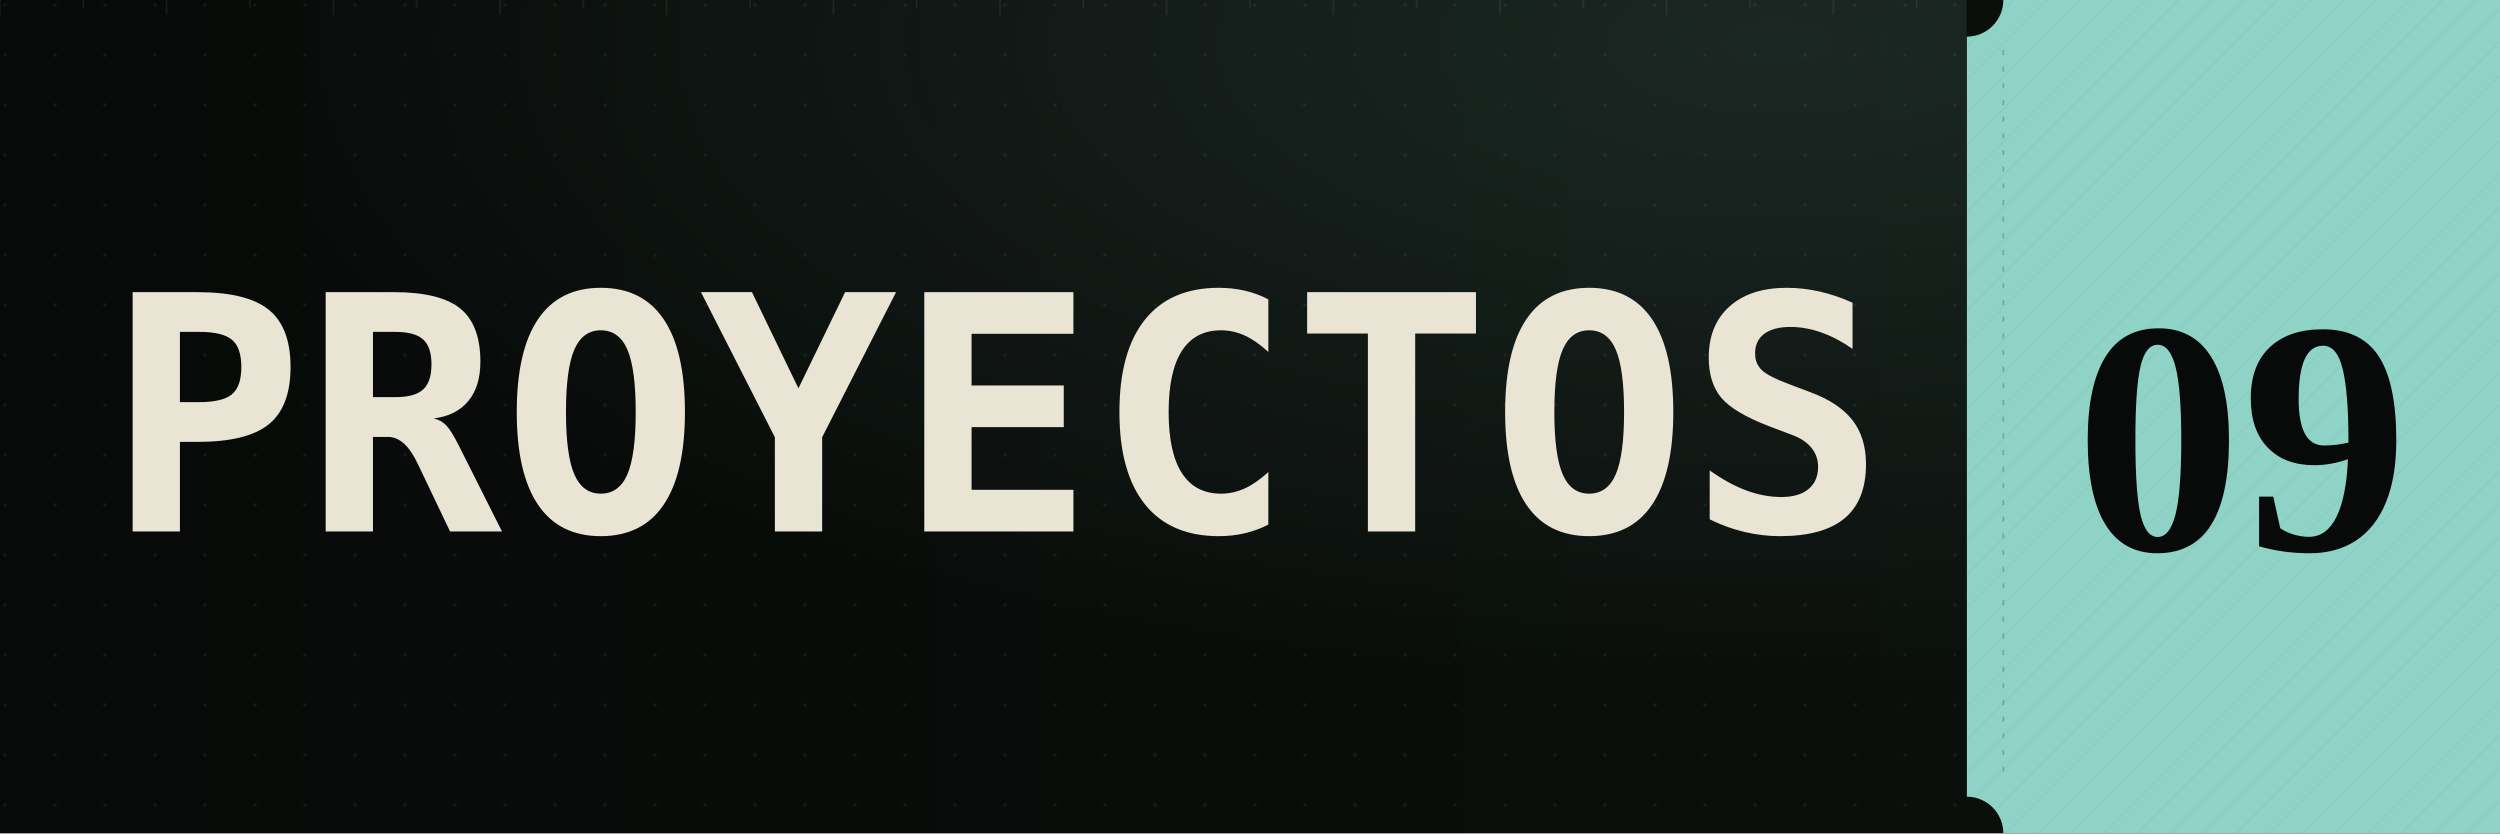
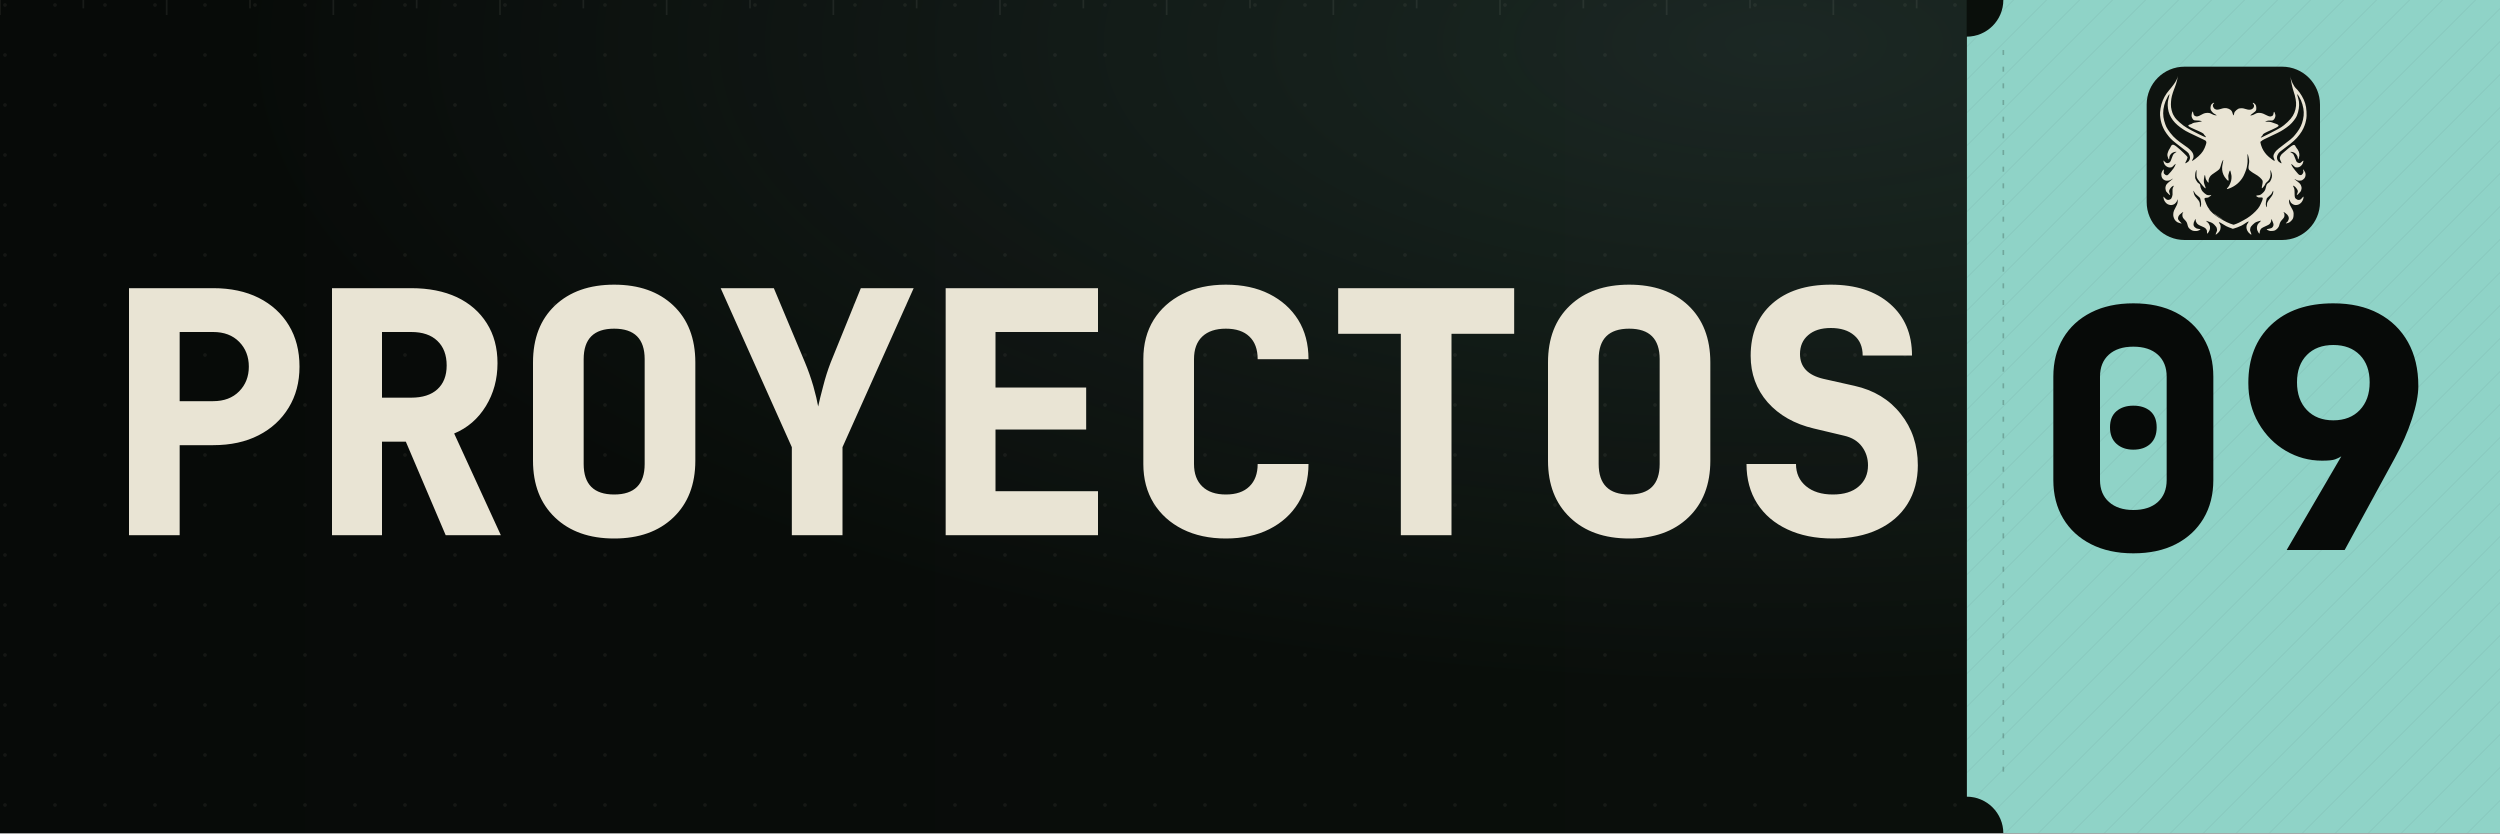
<svg xmlns="http://www.w3.org/2000/svg" viewBox="0 0 1500 500" width="1500" height="500" role="img" aria-label="neCyberWiki comunidad - proyectos">
  <defs>
    <linearGradient id="bg" x1="0" y1="0" x2="1" y2="0">
      <stop offset="0" stop-color="#070a08" />
      <stop offset="1" stop-color="#0b100c" />
    </linearGradient>
    <radialGradient id="glow" cx=".9" cy=".05" r=".78">
      <stop offset="0" stop-color="#8fd3c7" stop-opacity=".13" />
      <stop offset="1" stop-color="#8fd3c7" stop-opacity="0" />
    </radialGradient>
    <pattern id="dots" width="30" height="30" patternUnits="userSpaceOnUse">
      <circle cx="3" cy="3" r="1.1" fill="#e9e4d4" opacity=".06" />
    </pattern>
    <pattern id="hatch" width="14" height="14" patternUnits="userSpaceOnUse" patternTransform="rotate(45)">
      <line x1="0" y1="0" x2="0" y2="14" stroke="#070a08" stroke-width="1" opacity=".05" />
    </pattern>
    <mask id="stub">
      <rect x="1180" y="0" width="320" height="500" fill="#fff" />
      <circle cx="1180" cy="0" r="22" fill="#000" />
      <circle cx="1180" cy="500" r="22" fill="#000" />
    </mask>
  </defs>
  <rect width="1500" height="500" fill="url(#bg)" />
  <rect width="1180" height="500" fill="url(#dots)" />
  <rect width="1180" height="500" fill="url(#glow)" />
  <path d="M0 0V9 M50 0V5 M100 0V9 M150 0V5 M200 0V9 M250 0V5 M300 0V9 M350 0V5 M400 0V9 M450 0V5 M500 0V9 M550 0V5 M600 0V9 M650 0V5 M700 0V9 M750 0V5 M800 0V9 M850 0V5 M900 0V9 M950 0V5 M1000 0V9 M1050 0V5 M1100 0V9 M1150 0V5" stroke="#e9e4d4" stroke-opacity=".08" stroke-width="1" />
  <g mask="url(#stub)">
    <rect x="1180" y="0" width="320" height="500" fill="#8fd3c7" />
    <rect x="1180" y="0" width="320" height="500" fill="url(#hatch)" />
    <line x1="1202" y1="30" x2="1202" y2="470" stroke="#070a08" stroke-opacity=".22" stroke-width="1" stroke-dasharray="3 7" />
-     <text x="1345" y="330" text-anchor="middle" font-size="200" font-weight="800" fill="#070a08">09</text>
+     <path fill="#070a08" d="M1280.0 332.0Q1265.4 332.0 1254.6 326.5Q1243.8 321.0 1237.9 311.1Q1232.0 301.2 1232.0 288.0V226.0Q1232.0 212.8 1237.9 202.9Q1243.8 193.0 1254.6 187.5Q1265.4 182.0 1280.0 182.0Q1294.8 182.0 1305.5 187.5Q1316.2 193.0 1322.1 202.9Q1328.0 212.8 1328.0 226.0V288.0Q1328.0 301.2 1322.1 311.1Q1316.2 321.0 1305.5 326.5Q1294.8 332.0 1280.0 332.0ZM1280.0 306.0Q1289.4 306.0 1294.7 301.2Q1300.0 296.4 1300.0 288.0V226.0Q1300.0 217.6 1294.7 212.8Q1289.4 208.0 1280.0 208.0Q1270.6 208.0 1265.3 212.8Q1260.0 217.6 1260.0 226.0V288.0Q1260.0 296.4 1265.4 301.2Q1270.8 306.0 1280.0 306.0ZM1280.0 269.8Q1273.8 269.8 1269.9 266.3Q1266.0 262.8 1266.0 256.4Q1266.0 250.0 1269.9 246.7Q1273.8 243.4 1280.0 243.4Q1286.4 243.4 1290.2 246.7Q1294.0 250.0 1294.0 256.4Q1294.0 262.8 1290.2 266.3Q1286.4 269.8 1280.0 269.8ZM1372.0 330.0 1404.8 273.8Q1403.2 274.8 1401.1 275.6Q1399.0 276.4 1393.2 276.4Q1381.6 276.4 1371.5 270.5Q1361.4 264.6 1355.2 254.0Q1349.0 243.4 1349.0 229.8Q1349.0 207.8 1362.7 194.9Q1376.4 182.0 1400.0 182.0Q1415.8 182.0 1427.2 188.1Q1438.6 194.2 1444.8 205.3Q1451.0 216.4 1451.0 231.6Q1451.0 239.6 1447.2 251.3Q1443.4 263.0 1436.8 275.0L1406.8 330.0ZM1400.0 252.2Q1410.0 252.2 1415.9 246.0Q1421.8 239.8 1421.8 229.4Q1421.8 219.0 1415.9 213.0Q1410.0 207.0 1400.0 207.0Q1390.0 207.0 1384.1 213.0Q1378.2 219.0 1378.2 229.4Q1378.2 239.8 1384.1 246.0Q1390.0 252.2 1400.0 252.2Z" />
+     <g transform="translate(1288.0 40) scale(1.625)">
+       <rect width="64" height="64" rx="14" fill="#0e130f" />
+       <path fill="#e9e4d4" fill-rule="evenodd" d="M 11.45 3.40 C 11.45 5.10, 10.36 7.75, 10.09 8.42 C 9.82 9.10, 9.48 10.15, 9.30 10.89 C 9.12 11.63, 9.05 12.20, 9.00 12.87 C 8.95 13.54, 8.92 14.25, 9.00 14.94 C 9.08 15.63, 9.31 16.46, 9.50 17.02 C 9.69 17.58, 9.88 17.88, 10.14 18.30 C 10.40 18.72, 10.51 18.97, 11.08 19.54 C 11.65 20.11, 12.65 21.07, 13.57 21.74 C 14.49 22.41, 15.26 22.85, 16.59 23.56 C 17.93 24.27, 20.80 25.72, 21.58 25.99 C 22.36 26.26, 21.46 25.45, 21.25 25.17 C 21.04 24.89, 21.24 24.84, 20.29 24.31 C 19.34 23.78, 16.12 22.55, 15.52 22.01 C 14.92 21.47, 16.36 21.31, 16.69 21.09 C 17.02 20.87, 16.92 20.84, 17.52 20.70 C 18.12 20.56, 19.96 20.36, 20.27 20.23 C 20.57 20.10, 19.78 19.98, 19.35 19.91 C 18.92 19.84, 18.05 19.90, 17.67 19.81 C 17.29 19.72, 17.24 19.62, 17.06 19.39 C 16.88 19.16, 16.68 18.79, 16.61 18.45 C 16.54 18.11, 16.59 17.68, 16.66 17.36 C 16.73 17.04, 16.90 16.47, 17.03 16.55 C 17.16 16.63, 17.23 17.55, 17.45 17.86 C 17.66 18.16, 18.00 18.33, 18.32 18.38 C 18.64 18.43, 18.92 18.34, 19.35 18.18 C 19.78 18.02, 20.44 17.57, 20.88 17.39 C 21.32 17.21, 21.57 17.13, 21.97 17.09 C 22.37 17.05, 22.79 17.02, 23.26 17.14 C 23.73 17.26, 24.36 17.70, 24.79 17.83 C 25.22 17.96, 25.87 18.06, 25.82 17.93 C 25.77 17.80, 24.85 17.40, 24.49 17.04 C 24.13 16.68, 23.76 16.24, 23.63 15.78 C 23.50 15.32, 23.60 14.67, 23.72 14.30 C 23.84 13.93, 24.16 13.70, 24.34 13.54 C 24.52 13.38, 24.70 13.35, 24.79 13.34 C 24.88 13.33, 24.95 13.37, 24.91 13.46 C 24.87 13.56, 24.59 13.71, 24.52 13.91 C 24.45 14.11, 24.37 14.37, 24.47 14.65 C 24.57 14.93, 24.82 15.41, 25.13 15.61 C 25.44 15.81, 25.74 15.91, 26.32 15.86 C 26.90 15.81, 27.95 15.37, 28.59 15.31 C 29.23 15.25, 29.71 15.33, 30.17 15.51 C 30.64 15.69, 31.07 15.97, 31.38 16.38 C 31.69 16.79, 31.86 17.93, 32.05 17.98 C 32.24 18.03, 32.24 17.07, 32.52 16.67 C 32.80 16.28, 33.35 15.83, 33.73 15.61 C 34.10 15.39, 34.44 15.39, 34.77 15.36 C 35.10 15.33, 35.27 15.33, 35.71 15.41 C 36.15 15.49, 36.95 15.79, 37.38 15.86 C 37.82 15.93, 38.05 15.90, 38.32 15.86 C 38.59 15.82, 38.78 15.73, 38.97 15.61 C 39.16 15.49, 39.33 15.31, 39.44 15.14 C 39.55 14.97, 39.61 14.77, 39.63 14.60 C 39.65 14.43, 39.65 14.28, 39.58 14.10 C 39.51 13.92, 39.23 13.64, 39.19 13.51 C 39.14 13.38, 39.20 13.31, 39.31 13.34 C 39.42 13.37, 39.68 13.50, 39.86 13.68 C 40.04 13.86, 40.27 14.06, 40.37 14.40 C 40.47 14.74, 40.52 15.38, 40.47 15.73 C 40.42 16.08, 40.44 16.15, 40.08 16.52 C 39.72 16.89, 38.46 17.71, 38.32 17.93 C 38.18 18.15, 38.86 17.96, 39.26 17.83 C 39.66 17.70, 40.29 17.26, 40.74 17.14 C 41.19 17.02, 41.58 17.05, 41.98 17.09 C 42.38 17.13, 42.63 17.20, 43.12 17.39 C 43.60 17.58, 44.44 18.07, 44.89 18.23 C 45.34 18.39, 45.54 18.43, 45.83 18.38 C 46.12 18.33, 46.45 18.20, 46.65 17.91 C 46.85 17.62, 46.88 16.69, 47.02 16.65 C 47.16 16.61, 47.41 17.36, 47.49 17.66 C 47.57 17.96, 47.55 18.18, 47.49 18.45 C 47.43 18.72, 47.32 19.05, 47.14 19.29 C 46.96 19.52, 46.80 19.76, 46.43 19.86 C 46.05 19.96, 45.33 19.84, 44.89 19.91 C 44.45 19.98, 43.72 20.21, 43.78 20.28 C 43.84 20.35, 44.77 20.28, 45.24 20.35 C 45.71 20.42, 46.06 20.43, 46.62 20.70 C 47.18 20.97, 49.12 21.33, 48.62 21.96 C 48.12 22.59, 44.58 23.93, 43.61 24.50 C 42.64 25.07, 42.97 25.11, 42.79 25.37 C 42.61 25.63, 41.61 26.45, 42.52 26.08 C 43.43 25.71, 46.88 23.92, 48.25 23.17 C 49.62 22.42, 49.90 22.25, 50.72 21.59 C 51.54 20.93, 52.53 20.01, 53.17 19.24 C 53.81 18.47, 54.22 17.77, 54.55 16.97 C 54.88 16.17, 55.07 15.28, 55.15 14.45 C 55.23 13.62, 55.15 12.86, 55.00 11.98 C 54.85 11.10, 54.57 10.01, 54.26 9.16 C 53.95 8.31, 53.12 5.10, 53.12 3.40 C 53.12 5.10, 54.49 7.39, 54.97 7.85 C 55.45 8.31, 55.97 8.84, 56.48 9.56 C 56.99 10.28, 57.61 11.28, 58.01 12.18 C 58.41 13.08, 58.68 13.95, 58.85 14.94 C 59.02 15.93, 59.06 17.27, 59.05 18.11 C 59.04 18.95, 58.92 19.38, 58.80 19.98 C 58.68 20.58, 58.56 21.06, 58.31 21.71 C 58.06 22.36, 57.75 23.12, 57.27 23.89 C 56.79 24.66, 56.14 25.54, 55.44 26.31 C 54.74 27.08, 54.07 27.66, 53.05 28.50 C 52.03 29.34, 50.11 30.66, 49.34 31.32 C 48.57 31.98, 48.63 32.10, 48.43 32.43 C 48.23 32.76, 48.17 32.99, 48.13 33.27 C 48.09 33.55, 48.11 33.86, 48.18 34.11 C 48.25 34.36, 48.40 34.61, 48.53 34.80 C 48.66 34.98, 48.74 35.08, 48.95 35.22 C 49.16 35.36, 49.75 35.83, 49.79 35.62 C 49.83 35.41, 49.22 34.43, 49.17 33.96 C 49.12 33.49, 49.28 33.15, 49.51 32.78 C 49.74 32.41, 49.77 32.36, 50.53 31.72 C 51.29 31.08, 53.29 29.24, 54.08 28.95 C 54.87 28.66, 54.94 29.55, 55.29 29.96 C 55.64 30.37, 56.00 30.90, 56.18 31.39 C 56.36 31.88, 56.42 32.40, 56.38 32.88 C 56.34 33.36, 56.06 34.23, 55.94 34.26 C 55.82 34.29, 55.82 33.45, 55.64 33.07 C 55.46 32.70, 55.16 32.27, 54.87 32.01 C 54.58 31.75, 54.21 31.61, 53.89 31.52 C 53.57 31.43, 53.00 31.42, 52.97 31.49 C 52.94 31.55, 53.47 31.73, 53.69 31.91 C 53.91 32.09, 54.05 32.09, 54.31 32.58 C 54.57 33.07, 55.01 34.39, 55.24 34.85 C 55.47 35.31, 55.48 35.25, 55.71 35.37 C 55.95 35.49, 56.30 35.68, 56.65 35.57 C 57.00 35.46, 57.63 34.71, 57.81 34.70 C 57.99 34.69, 57.78 35.25, 57.71 35.50 C 57.64 35.75, 57.54 35.96, 57.37 36.19 C 57.20 36.41, 56.93 36.69, 56.70 36.85 C 56.47 37.01, 56.25 37.09, 56.01 37.15 C 55.77 37.21, 55.49 37.23, 55.27 37.20 C 55.05 37.18, 54.99 37.21, 54.68 37.00 C 54.37 36.79, 53.54 35.91, 53.42 35.94 C 53.30 35.97, 53.55 36.56, 53.96 37.17 C 54.38 37.78, 55.46 39.09, 55.91 39.57 C 56.36 40.05, 56.43 39.96, 56.65 40.02 C 56.87 40.08, 57.05 40.05, 57.24 39.92 C 57.43 39.79, 57.66 39.47, 57.76 39.25 C 57.86 39.03, 57.87 38.81, 57.86 38.61 C 57.85 38.41, 57.70 38.16, 57.71 38.06 C 57.72 37.97, 57.75 37.87, 57.89 38.04 C 58.03 38.21, 58.42 38.74, 58.55 39.10 C 58.68 39.46, 58.69 39.85, 58.65 40.19 C 58.61 40.53, 58.49 40.86, 58.31 41.13 C 58.13 41.40, 57.81 41.64, 57.59 41.79 C 57.37 41.94, 57.29 42.00, 57.00 42.04 C 56.71 42.08, 56.26 42.13, 55.86 42.04 C 55.46 41.95, 54.49 41.34, 54.60 41.52 C 54.71 41.71, 56.10 42.66, 56.53 43.15 C 56.96 43.64, 57.07 44.08, 57.17 44.44 C 57.27 44.80, 57.18 45.04, 57.12 45.33 C 57.05 45.62, 57.05 45.82, 56.78 46.17 C 56.51 46.52, 55.63 47.41, 55.47 47.43 C 55.30 47.45, 55.75 46.59, 55.79 46.27 C 55.83 45.95, 55.84 45.83, 55.69 45.52 C 55.54 45.21, 55.14 44.66, 54.87 44.41 C 54.60 44.15, 54.11 43.84, 54.06 43.99 C 54.01 44.14, 54.44 44.65, 54.55 45.33 C 54.66 46.01, 54.57 47.49, 54.70 48.09 C 54.83 48.69, 55.10 48.72, 55.32 48.91 C 55.54 49.09, 55.75 49.18, 56.01 49.20 C 56.27 49.22, 56.55 49.21, 56.85 49.01 C 57.15 48.81, 57.61 48.13, 57.79 48.02 C 57.97 47.91, 57.92 48.16, 57.91 48.34 C 57.90 48.53, 57.83 48.84, 57.71 49.13 C 57.59 49.42, 57.40 49.79, 57.17 50.07 C 56.94 50.35, 56.61 50.62, 56.31 50.79 C 56.01 50.96, 55.67 51.04, 55.37 51.08 C 55.07 51.12, 54.80 51.10, 54.53 51.03 C 54.26 50.96, 53.97 50.80, 53.74 50.64 C 53.51 50.48, 53.36 50.34, 53.17 50.07 C 52.98 49.80, 52.71 48.94, 52.63 49.03 C 52.55 49.12, 52.51 49.96, 52.72 50.61 C 52.93 51.26, 53.65 52.33, 53.91 52.93 C 54.17 53.53, 54.24 53.70, 54.26 54.22 C 54.28 54.74, 54.23 55.53, 54.01 56.05 C 53.79 56.56, 53.26 57.04, 52.95 57.31 C 52.64 57.59, 52.42 57.61, 52.16 57.70 C 51.90 57.79, 51.39 57.95, 51.39 57.83 C 51.39 57.71, 52.00 57.33, 52.18 56.99 C 52.36 56.65, 52.52 56.19, 52.48 55.80 C 52.44 55.41, 52.25 55.02, 51.93 54.66 C 51.61 54.30, 50.76 53.69, 50.58 53.65 C 50.40 53.61, 50.83 54.09, 50.85 54.42 C 50.87 54.75, 50.94 55.17, 50.70 55.65 C 50.46 56.13, 49.74 56.70, 49.41 57.28 C 49.08 57.87, 48.98 58.69, 48.72 59.16 C 48.46 59.63, 48.14 59.88, 47.86 60.12 C 47.58 60.35, 47.38 60.48, 47.02 60.57 C 46.67 60.66, 46.07 60.69, 45.73 60.67 C 45.39 60.65, 45.22 60.57, 44.99 60.47 C 44.77 60.37, 44.20 60.20, 44.38 60.05 C 44.56 59.90, 45.69 59.79, 46.08 59.58 C 46.47 59.37, 46.64 59.10, 46.75 58.81 C 46.86 58.52, 46.87 58.25, 46.75 57.83 C 46.63 57.41, 46.16 56.40, 46.03 56.27 C 45.90 56.15, 46.04 56.81, 45.96 57.08 C 45.88 57.35, 45.74 57.64, 45.56 57.87 C 45.38 58.10, 45.39 58.16, 44.89 58.44 C 44.39 58.72, 43.08 59.23, 42.57 59.58 C 42.06 59.93, 42.02 60.20, 41.86 60.54 C 41.70 60.88, 41.79 61.64, 41.63 61.65 C 41.47 61.66, 41.07 60.91, 40.92 60.59 C 40.77 60.27, 40.74 60.02, 40.72 59.75 C 40.70 59.48, 40.71 59.24, 40.77 58.96 C 40.84 58.68, 40.88 58.40, 41.11 58.07 C 41.34 57.74, 42.08 57.17, 42.15 56.99 C 42.22 56.81, 41.90 56.90, 41.53 57.01 C 41.16 57.12, 40.44 57.32, 39.95 57.65 C 39.46 57.98, 38.88 58.63, 38.60 58.96 C 38.33 59.29, 38.37 59.34, 38.30 59.60 C 38.23 59.86, 38.14 60.09, 38.20 60.49 C 38.26 60.89, 38.77 61.88, 38.67 62.00 C 38.57 62.12, 37.90 61.57, 37.61 61.23 C 37.32 60.89, 37.04 60.39, 36.92 59.95 C 36.80 59.51, 36.81 59.04, 36.92 58.57 C 37.03 58.10, 37.90 57.14, 37.58 57.16 C 37.26 57.18, 35.91 58.25, 35.01 58.69 C 34.10 59.13, 32.78 59.62, 32.15 59.78 C 31.52 59.94, 31.67 59.78, 31.21 59.63 C 30.75 59.48, 30.12 59.26, 29.38 58.89 C 28.64 58.52, 27.11 57.45, 26.76 57.41 C 26.41 57.37, 27.21 58.21, 27.28 58.67 C 27.35 59.13, 27.30 59.73, 27.18 60.15 C 27.06 60.57, 26.82 60.87, 26.54 61.18 C 26.26 61.49, 25.58 62.09, 25.48 62.00 C 25.38 61.91, 25.87 60.98, 25.95 60.64 C 26.03 60.30, 26.01 60.21, 25.95 59.95 C 25.89 59.69, 25.89 59.43, 25.60 59.06 C 25.32 58.69, 24.79 58.09, 24.24 57.75 C 23.68 57.41, 22.64 57.13, 22.27 57.01 C 21.90 56.89, 21.90 56.88, 22.00 57.03 C 22.10 57.18, 22.66 57.57, 22.89 57.92 C 23.12 58.27, 23.32 58.70, 23.38 59.11 C 23.44 59.52, 23.40 59.97, 23.23 60.39 C 23.06 60.81, 22.54 61.63, 22.37 61.65 C 22.21 61.67, 22.33 60.84, 22.24 60.54 C 22.15 60.24, 22.03 60.05, 21.85 59.85 C 21.67 59.65, 21.65 59.59, 21.18 59.33 C 20.71 59.07, 19.51 58.65, 19.01 58.29 C 18.51 57.93, 18.35 57.52, 18.19 57.18 C 18.03 56.84, 18.20 56.21, 18.07 56.27 C 17.94 56.33, 17.51 57.12, 17.40 57.53 C 17.29 57.95, 17.25 58.40, 17.40 58.76 C 17.55 59.12, 17.92 59.47, 18.32 59.68 C 18.72 59.89, 19.67 59.92, 19.82 60.05 C 19.97 60.18, 19.43 60.37, 19.20 60.47 C 18.97 60.57, 18.78 60.65, 18.46 60.67 C 18.14 60.70, 17.63 60.70, 17.28 60.62 C 16.93 60.54, 16.66 60.45, 16.34 60.22 C 16.02 59.99, 15.65 59.73, 15.38 59.26 C 15.11 58.79, 15.06 57.97, 14.73 57.38 C 14.40 56.80, 13.66 56.24, 13.40 55.75 C 13.14 55.26, 13.19 54.77, 13.20 54.42 C 13.21 54.07, 13.65 53.60, 13.47 53.65 C 13.29 53.70, 12.43 54.38, 12.12 54.71 C 11.81 55.04, 11.69 55.34, 11.62 55.65 C 11.55 55.95, 11.52 56.19, 11.72 56.54 C 11.92 56.89, 12.64 57.55, 12.81 57.78 C 12.98 58.01, 12.98 57.96, 12.73 57.90 C 12.48 57.84, 11.69 57.64, 11.30 57.41 C 10.91 57.18, 10.63 56.88, 10.39 56.54 C 10.16 56.20, 9.98 55.74, 9.89 55.36 C 9.80 54.98, 9.80 54.66, 9.84 54.27 C 9.88 53.88, 9.89 53.64, 10.14 53.03 C 10.39 52.42, 11.11 51.28, 11.32 50.61 C 11.53 49.94, 11.46 49.11, 11.42 48.98 C 11.38 48.85, 11.26 49.54, 11.08 49.82 C 10.90 50.10, 10.62 50.44, 10.36 50.64 C 10.10 50.84, 9.80 50.96, 9.52 51.03 C 9.24 51.10, 8.98 51.13, 8.68 51.08 C 8.38 51.03, 7.98 50.91, 7.69 50.74 C 7.40 50.57, 7.15 50.34, 6.93 50.07 C 6.71 49.80, 6.50 49.45, 6.38 49.13 C 6.26 48.81, 6.20 48.32, 6.19 48.14 C 6.18 47.96, 6.14 47.93, 6.31 48.07 C 6.48 48.21, 6.92 48.77, 7.20 48.96 C 7.48 49.15, 7.74 49.20, 7.99 49.20 C 8.25 49.20, 8.54 49.07, 8.73 48.96 C 8.92 48.85, 9.01 48.82, 9.15 48.54 C 9.29 48.26, 9.48 47.85, 9.55 47.30 C 9.62 46.75, 9.48 45.78, 9.55 45.23 C 9.62 44.68, 10.06 44.12, 9.99 43.99 C 9.92 43.86, 9.39 44.21, 9.13 44.46 C 8.87 44.71, 8.55 45.17, 8.41 45.47 C 8.27 45.77, 8.27 45.94, 8.31 46.27 C 8.35 46.60, 8.80 47.44, 8.63 47.43 C 8.46 47.42, 7.60 46.58, 7.32 46.22 C 7.04 45.86, 7.04 45.59, 6.98 45.28 C 6.92 44.97, 6.88 44.69, 6.98 44.34 C 7.08 43.99, 7.12 43.70, 7.57 43.20 C 8.02 42.70, 9.58 41.56, 9.69 41.37 C 9.80 41.18, 8.72 41.94, 8.24 42.04 C 7.76 42.14, 7.22 42.14, 6.80 41.99 C 6.38 41.84, 5.97 41.51, 5.74 41.13 C 5.51 40.76, 5.39 40.18, 5.40 39.74 C 5.41 39.30, 5.64 38.80, 5.79 38.51 C 5.94 38.22, 6.23 37.89, 6.31 37.99 C 6.39 38.09, 6.26 38.84, 6.29 39.10 C 6.32 39.36, 6.33 39.39, 6.48 39.55 C 6.63 39.71, 6.95 40.02, 7.20 40.07 C 7.45 40.12, 7.53 40.24, 7.99 39.82 C 8.45 39.40, 9.49 38.18, 9.94 37.52 C 10.39 36.87, 10.75 35.98, 10.68 35.89 C 10.61 35.80, 9.81 36.73, 9.52 36.95 C 9.23 37.17, 9.15 37.16, 8.93 37.20 C 8.71 37.24, 8.44 37.25, 8.19 37.20 C 7.94 37.15, 7.68 37.04, 7.45 36.90 C 7.22 36.76, 7.00 36.57, 6.83 36.38 C 6.66 36.19, 6.54 36.00, 6.43 35.74 C 6.32 35.48, 6.21 34.97, 6.19 34.80 C 6.17 34.63, 6.19 34.64, 6.31 34.73 C 6.43 34.82, 6.69 35.17, 6.90 35.32 C 7.11 35.47, 7.33 35.59, 7.55 35.62 C 7.77 35.64, 8.02 35.60, 8.24 35.47 C 8.46 35.34, 8.61 35.31, 8.85 34.85 C 9.09 34.39, 9.43 33.18, 9.69 32.68 C 9.95 32.18, 10.19 32.06, 10.41 31.86 C 10.63 31.66, 11.03 31.55, 11.03 31.49 C 11.03 31.42, 10.70 31.40, 10.41 31.47 C 10.13 31.54, 9.64 31.67, 9.32 31.91 C 9.00 32.15, 8.69 32.53, 8.51 32.93 C 8.33 33.33, 8.37 34.25, 8.24 34.28 C 8.11 34.31, 7.81 33.50, 7.72 33.12 C 7.63 32.74, 7.59 32.47, 7.72 31.99 C 7.85 31.51, 8.12 30.78, 8.51 30.26 C 8.90 29.75, 9.05 28.47, 10.07 28.90 C 11.09 29.33, 13.82 31.98, 14.63 32.83 C 15.44 33.68, 14.99 33.55, 14.93 34.01 C 14.87 34.47, 14.21 35.43, 14.26 35.62 C 14.30 35.81, 14.96 35.33, 15.20 35.17 C 15.43 35.01, 15.54 34.87, 15.67 34.66 C 15.80 34.45, 15.92 34.14, 15.97 33.91 C 16.02 33.68, 16.02 33.52, 15.97 33.27 C 15.92 33.02, 15.87 32.76, 15.67 32.43 C 15.47 32.10, 15.76 32.17, 14.76 31.32 C 13.76 30.47, 10.90 28.42, 9.67 27.32 C 8.44 26.22, 7.96 25.51, 7.37 24.73 C 6.78 23.95, 6.46 23.30, 6.14 22.65 C 5.82 22.00, 5.63 21.45, 5.45 20.82 C 5.27 20.20, 5.13 19.57, 5.05 18.90 C 4.97 18.23, 4.88 17.65, 4.95 16.82 C 5.02 15.99, 5.18 14.86, 5.45 13.91 C 5.72 12.96, 6.11 12.01, 6.58 11.14 C 7.05 10.28, 7.63 9.45, 8.26 8.72 C 8.89 8.00, 11.45 5.10, 11.45 3.40 Z M 8.41 10.15 C 8.55 10.20, 7.91 12.14, 7.82 13.02 C 7.73 13.90, 7.76 14.67, 7.87 15.44 C 7.98 16.21, 8.16 16.93, 8.46 17.66 C 8.76 18.39, 9.20 19.13, 9.69 19.79 C 10.18 20.45, 10.76 21.03, 11.40 21.59 C 12.04 22.15, 12.80 22.70, 13.52 23.17 C 14.24 23.64, 14.52 23.81, 15.70 24.40 C 16.88 24.99, 19.55 26.20, 20.59 26.73 C 21.63 27.26, 21.75 27.22, 21.95 27.59 C 22.15 27.96, 21.99 28.38, 21.80 28.97 C 21.61 29.56, 21.25 30.47, 20.81 31.15 C 20.37 31.83, 19.82 32.44, 19.16 33.05 C 18.50 33.66, 17.15 34.69, 16.83 34.78 C 16.51 34.88, 17.18 33.98, 17.25 33.62 C 17.32 33.26, 17.33 32.98, 17.25 32.63 C 17.17 32.28, 17.09 31.93, 16.76 31.49 C 16.43 31.05, 16.02 30.61, 15.25 29.99 C 14.48 29.37, 13.05 28.47, 12.14 27.76 C 11.23 27.05, 10.51 26.47, 9.79 25.71 C 9.07 24.95, 8.30 23.93, 7.82 23.19 C 7.34 22.45, 7.15 22.04, 6.88 21.27 C 6.61 20.50, 6.31 19.52, 6.19 18.60 C 6.08 17.68, 6.06 16.71, 6.19 15.73 C 6.32 14.75, 6.61 13.65, 6.98 12.72 C 7.35 11.79, 8.27 10.10, 8.41 10.15 Z M 55.59 10.15 C 55.71 10.06, 56.59 11.54, 56.97 12.42 C 57.35 13.30, 57.70 14.49, 57.86 15.44 C 58.02 16.39, 58.04 17.21, 57.96 18.11 C 57.88 19.01, 57.64 20.00, 57.37 20.82 C 57.10 21.64, 56.77 22.32, 56.33 23.05 C 55.89 23.78, 55.29 24.58, 54.75 25.22 C 54.21 25.86, 54.09 26.04, 53.10 26.87 C 52.11 27.70, 49.77 29.37, 48.80 30.18 C 47.83 30.99, 47.62 31.24, 47.29 31.74 C 46.96 32.24, 46.81 32.66, 46.80 33.17 C 46.79 33.68, 47.50 34.76, 47.22 34.78 C 46.94 34.80, 45.68 33.80, 45.09 33.30 C 44.50 32.80, 44.09 32.33, 43.68 31.79 C 43.27 31.25, 42.93 30.69, 42.65 30.06 C 42.37 29.43, 42.03 28.43, 42.00 27.99 C 41.97 27.55, 42.23 27.62, 42.47 27.42 C 42.71 27.22, 42.50 27.27, 43.46 26.78 C 44.42 26.29, 47.07 25.09, 48.25 24.50 C 49.43 23.91, 49.79 23.70, 50.53 23.22 C 51.27 22.74, 52.06 22.20, 52.70 21.64 C 53.34 21.08, 53.89 20.48, 54.35 19.88 C 54.81 19.27, 55.19 18.75, 55.49 18.01 C 55.80 17.27, 56.06 16.28, 56.18 15.44 C 56.30 14.60, 56.33 13.85, 56.23 12.97 C 56.13 12.09, 55.47 10.24, 55.59 10.15 Z M 37.26 32.23 C 37.36 32.19, 37.79 33.91, 37.85 34.80 C 37.91 35.69, 37.47 36.90, 37.61 37.57 C 37.75 38.24, 38.16 38.38, 38.72 38.83 C 39.28 39.28, 40.38 39.81, 40.99 40.26 C 41.60 40.71, 42.09 41.14, 42.40 41.52 C 42.71 41.90, 42.82 42.00, 42.84 42.56 C 42.86 43.12, 42.40 44.65, 42.52 44.86 C 42.64 45.07, 43.30 44.15, 43.54 43.84 C 43.78 43.53, 43.76 43.28, 43.98 43.00 C 44.20 42.72, 44.62 42.46, 44.87 42.16 C 45.12 41.86, 45.31 41.55, 45.46 41.18 C 45.61 40.81, 45.72 40.45, 45.76 39.94 C 45.80 39.43, 45.61 38.20, 45.68 38.14 C 45.75 38.08, 46.11 39.14, 46.20 39.60 C 46.29 40.06, 46.31 40.41, 46.20 40.88 C 46.09 41.35, 45.86 41.98, 45.56 42.41 C 45.26 42.84, 44.67 42.97, 44.38 43.45 C 44.09 43.93, 44.03 44.80, 43.83 45.28 C 43.63 45.76, 43.51 45.97, 43.19 46.31 C 42.87 46.65, 42.38 47.11, 41.93 47.33 C 41.48 47.55, 40.59 47.49, 40.47 47.65 C 40.35 47.81, 40.84 48.13, 41.24 48.27 C 41.64 48.41, 42.69 48.10, 42.84 48.49 C 42.99 48.88, 42.44 49.96, 42.15 50.61 C 41.86 51.26, 41.60 51.77, 41.11 52.39 C 40.62 53.01, 39.89 53.74, 39.21 54.34 C 38.53 54.94, 37.90 55.43, 37.04 55.97 C 36.18 56.51, 34.84 57.22, 34.07 57.60 C 33.30 57.98, 32.81 58.13, 32.44 58.25 C 32.07 58.37, 32.33 58.43, 31.85 58.29 C 31.37 58.15, 30.48 57.84, 29.58 57.41 C 28.68 56.97, 27.32 56.22, 26.47 55.68 C 25.62 55.14, 25.05 54.67, 24.49 54.19 C 23.93 53.71, 23.36 53.05, 23.13 52.79 C 22.90 52.53, 22.72 52.33, 23.11 52.66 C 23.50 52.99, 24.63 54.14, 25.48 54.79 C 26.33 55.44, 28.35 56.66, 28.22 56.54 C 28.09 56.42, 25.53 54.75, 24.69 54.10 C 23.85 53.45, 23.55 53.06, 23.18 52.64 C 22.80 52.22, 22.69 52.05, 22.44 51.60 C 22.19 51.15, 21.87 50.42, 21.70 49.92 C 21.53 49.42, 21.21 48.87, 21.40 48.59 C 21.58 48.32, 22.40 48.47, 22.81 48.27 C 23.22 48.07, 23.83 47.53, 23.87 47.40 C 23.91 47.27, 23.37 47.51, 23.06 47.48 C 22.75 47.45, 22.43 47.47, 22.02 47.23 C 21.61 46.99, 20.96 46.45, 20.61 46.02 C 20.26 45.59, 20.08 45.05, 19.92 44.63 C 19.76 44.21, 19.86 43.82, 19.67 43.50 C 19.48 43.18, 19.04 43.03, 18.78 42.71 C 18.52 42.39, 18.24 41.88, 18.09 41.57 C 17.94 41.26, 17.92 41.22, 17.90 40.83 C 17.88 40.44, 17.90 39.64, 17.99 39.20 C 18.07 38.76, 18.34 38.02, 18.41 38.19 C 18.48 38.35, 18.32 39.63, 18.39 40.19 C 18.46 40.74, 18.43 40.88, 18.83 41.52 C 19.22 42.16, 20.27 43.48, 20.76 44.04 C 21.25 44.60, 21.70 45.06, 21.77 44.86 C 21.84 44.66, 21.26 43.43, 21.16 42.86 C 21.06 42.29, 21.10 41.90, 21.16 41.42 C 21.22 40.94, 21.38 39.96, 21.50 39.99 C 21.62 40.02, 21.68 41.15, 21.90 41.62 C 22.12 42.09, 22.64 42.81, 22.81 42.83 C 22.97 42.85, 22.80 42.08, 22.89 41.72 C 22.98 41.36, 23.12 41.00, 23.33 40.68 C 23.54 40.36, 23.68 40.19, 24.14 39.82 C 24.60 39.45, 25.59 38.86, 26.07 38.48 C 26.55 38.10, 26.76 38.01, 27.03 37.52 C 27.30 37.03, 27.47 36.05, 27.68 35.54 C 27.89 35.03, 28.26 34.22, 28.29 34.48 C 28.32 34.74, 27.91 36.33, 27.87 37.08 C 27.83 37.83, 27.86 38.34, 28.02 38.95 C 28.18 39.56, 28.45 40.21, 28.81 40.73 C 29.17 41.25, 29.95 42.20, 30.17 42.09 C 30.39 41.98, 30.05 40.72, 30.15 40.09 C 30.25 39.47, 30.59 38.42, 30.76 38.34 C 30.93 38.26, 31.09 39.22, 31.18 39.60 C 31.27 39.98, 31.33 40.20, 31.33 40.63 C 31.33 41.06, 31.32 41.62, 31.18 42.16 C 31.04 42.70, 30.75 43.39, 30.49 43.89 C 30.23 44.39, 29.58 44.96, 29.60 45.13 C 29.62 45.30, 30.20 45.07, 30.62 44.91 C 31.05 44.75, 31.66 44.46, 32.15 44.17 C 32.63 43.88, 33.10 43.55, 33.53 43.18 C 33.96 42.80, 34.37 42.39, 34.74 41.92 C 35.12 41.45, 35.45 40.98, 35.78 40.34 C 36.11 39.70, 36.51 38.68, 36.72 38.06 C 36.93 37.44, 36.97 37.13, 37.06 36.63 C 37.15 36.13, 37.23 35.78, 37.26 35.05 C 37.29 34.32, 37.16 32.27, 37.26 32.23 Z M 17.30 45.82 C 17.41 45.89, 17.73 46.66, 18.09 47.06 C 18.45 47.46, 19.18 47.91, 19.48 48.24 C 19.78 48.57, 19.76 48.61, 19.87 49.03 C 19.98 49.45, 20.15 50.29, 20.12 50.76 C 20.09 51.23, 19.81 52.01, 19.70 51.87 C 19.59 51.73, 19.79 50.60, 19.48 49.92 C 19.17 49.24, 18.20 48.34, 17.85 47.80 C 17.50 47.26, 17.49 46.99, 17.40 46.66 C 17.31 46.33, 17.19 45.75, 17.30 45.82 Z M 46.70 45.82 C 46.78 45.86, 46.81 46.64, 46.45 47.35 C 46.09 48.06, 44.91 49.32, 44.57 50.07 C 44.23 50.82, 44.50 51.75, 44.40 51.87 C 44.30 51.99, 44.01 51.28, 43.98 50.81 C 43.95 50.34, 44.13 49.48, 44.23 49.08 C 44.33 48.68, 44.28 48.72, 44.57 48.39 C 44.86 48.06, 45.61 47.53, 45.96 47.10 C 46.31 46.67, 46.62 45.78, 46.70 45.82 Z" />
+     </g>
  </g>
-   <g font-family="'JetBrains Mono','DejaVu Sans Mono',monospace">
-     <text x="64" y="318.9" font-size="197" font-weight="800" fill="#e9e4d4">PROYECTOS</text>
+   <g>
+     <path fill="#e9e4d4" d="M77.4 321.1V172.9H127.9Q143.6 172.9 155.2 178.7Q166.9 184.6 173.3 195.2Q179.7 205.7 179.7 220.0Q179.7 234.0 173.2 244.6Q166.7 255.3 155.1 261.2Q143.6 267.1 127.9 267.1H107.8V321.1ZM107.8 240.7H127.9Q137.7 240.7 143.5 234.8Q149.3 228.9 149.3 220.0Q149.3 211.0 143.5 205.1Q137.7 199.2 127.9 199.2H107.8ZM199.2 321.1V172.9H246.7Q262.5 172.9 274.1 178.3Q285.7 183.8 292.1 194.0Q298.5 204.1 298.5 217.9Q298.5 232.3 291.5 243.7Q284.5 255.1 272.5 260.1L300.5 321.1H267.4L243.5 265.0H229.2V321.1ZM229.2 238.6H246.7Q256.9 238.6 262.4 233.6Q268.0 228.5 268.0 219.3Q268.0 209.8 262.4 204.5Q256.9 199.2 246.7 199.2H229.2ZM368.5 323.1Q346.2 323.1 333.0 310.5Q319.8 297.9 319.8 276.4V217.5Q319.8 195.8 333.0 183.3Q346.2 170.8 368.5 170.8Q390.8 170.8 404.0 183.3Q417.2 195.8 417.2 217.5V276.4Q417.2 297.9 404.0 310.5Q390.8 323.1 368.5 323.1ZM368.5 296.7Q386.8 296.7 386.8 278.4V215.5Q386.8 197.2 368.5 197.2Q350.2 197.2 350.2 215.5V278.4Q350.2 296.7 368.5 296.7ZM475.1 321.1V268.3L432.4 172.9H464.3L483.0 217.5Q485.8 224.2 488.0 231.7Q490.1 239.2 490.9 243.9Q491.9 239.2 493.9 231.7Q495.8 224.2 498.4 217.5L516.5 172.9H548.2L505.5 268.3V321.1ZM567.4 321.1V172.9H658.8V199.2H597.3V232.5H651.7V257.7H597.3V294.7H658.8V321.1ZM735.5 323.1Q720.7 323.1 709.5 317.5Q698.4 311.9 692.2 301.9Q686.0 291.8 686.0 278.4V215.5Q686.0 201.9 692.2 191.9Q698.4 182.0 709.5 176.4Q720.7 170.8 735.5 170.8Q750.5 170.8 761.6 176.4Q772.7 182.0 778.9 191.9Q785.1 201.9 785.1 215.5H754.6Q754.6 206.6 749.6 201.9Q744.7 197.2 735.5 197.2Q726.4 197.2 721.4 201.9Q716.4 206.6 716.4 215.5V278.4Q716.4 287.1 721.4 291.9Q726.4 296.7 735.5 296.7Q744.7 296.7 749.6 291.9Q754.6 287.1 754.6 278.4H785.1Q785.1 291.8 778.9 301.9Q772.7 311.9 761.6 317.5Q750.5 323.1 735.5 323.1ZM840.5 321.1V200.3H802.9V172.9H908.5V200.3H870.9V321.1ZM977.5 323.1Q955.2 323.1 942.0 310.5Q928.8 297.9 928.8 276.4V217.5Q928.8 195.8 942.0 183.3Q955.2 170.8 977.5 170.8Q999.8 170.8 1013.0 183.3Q1026.2 195.8 1026.2 217.5V276.4Q1026.2 297.9 1013.0 310.5Q999.8 323.1 977.5 323.1ZM977.5 296.7Q995.8 296.7 995.8 278.4V215.5Q995.8 197.2 977.5 197.2Q959.2 197.2 959.2 215.5V278.4Q959.2 296.7 977.5 296.7ZM1099.7 323.1Q1084.1 323.1 1072.4 317.6Q1060.7 312.1 1054.3 302.1Q1047.9 292.0 1047.9 278.4H1077.6Q1077.6 286.7 1083.6 291.7Q1089.6 296.7 1099.7 296.7Q1109.7 296.7 1115.2 291.9Q1120.8 287.1 1120.8 279.2Q1120.8 272.9 1117.2 268.0Q1113.5 263.0 1106.4 261.4L1088.3 257.1Q1070.9 253.0 1060.6 241.4Q1050.4 229.7 1050.4 213.5Q1050.4 193.6 1063.3 182.2Q1076.2 170.8 1098.5 170.8Q1120.8 170.8 1134.0 182.3Q1147.2 193.8 1147.2 213.3H1117.6Q1117.6 205.5 1112.5 201.2Q1107.4 196.8 1098.5 196.8Q1089.8 196.8 1084.9 201.1Q1080.0 205.3 1080.0 212.4Q1080.0 224.0 1094.0 227.3L1112.7 231.5Q1130.2 235.4 1140.4 248.3Q1150.7 261.2 1150.7 279.2Q1150.7 292.4 1144.5 302.4Q1138.3 312.3 1126.8 317.7Q1115.3 323.1 1099.7 323.1Z" />
  </g>
</svg>
